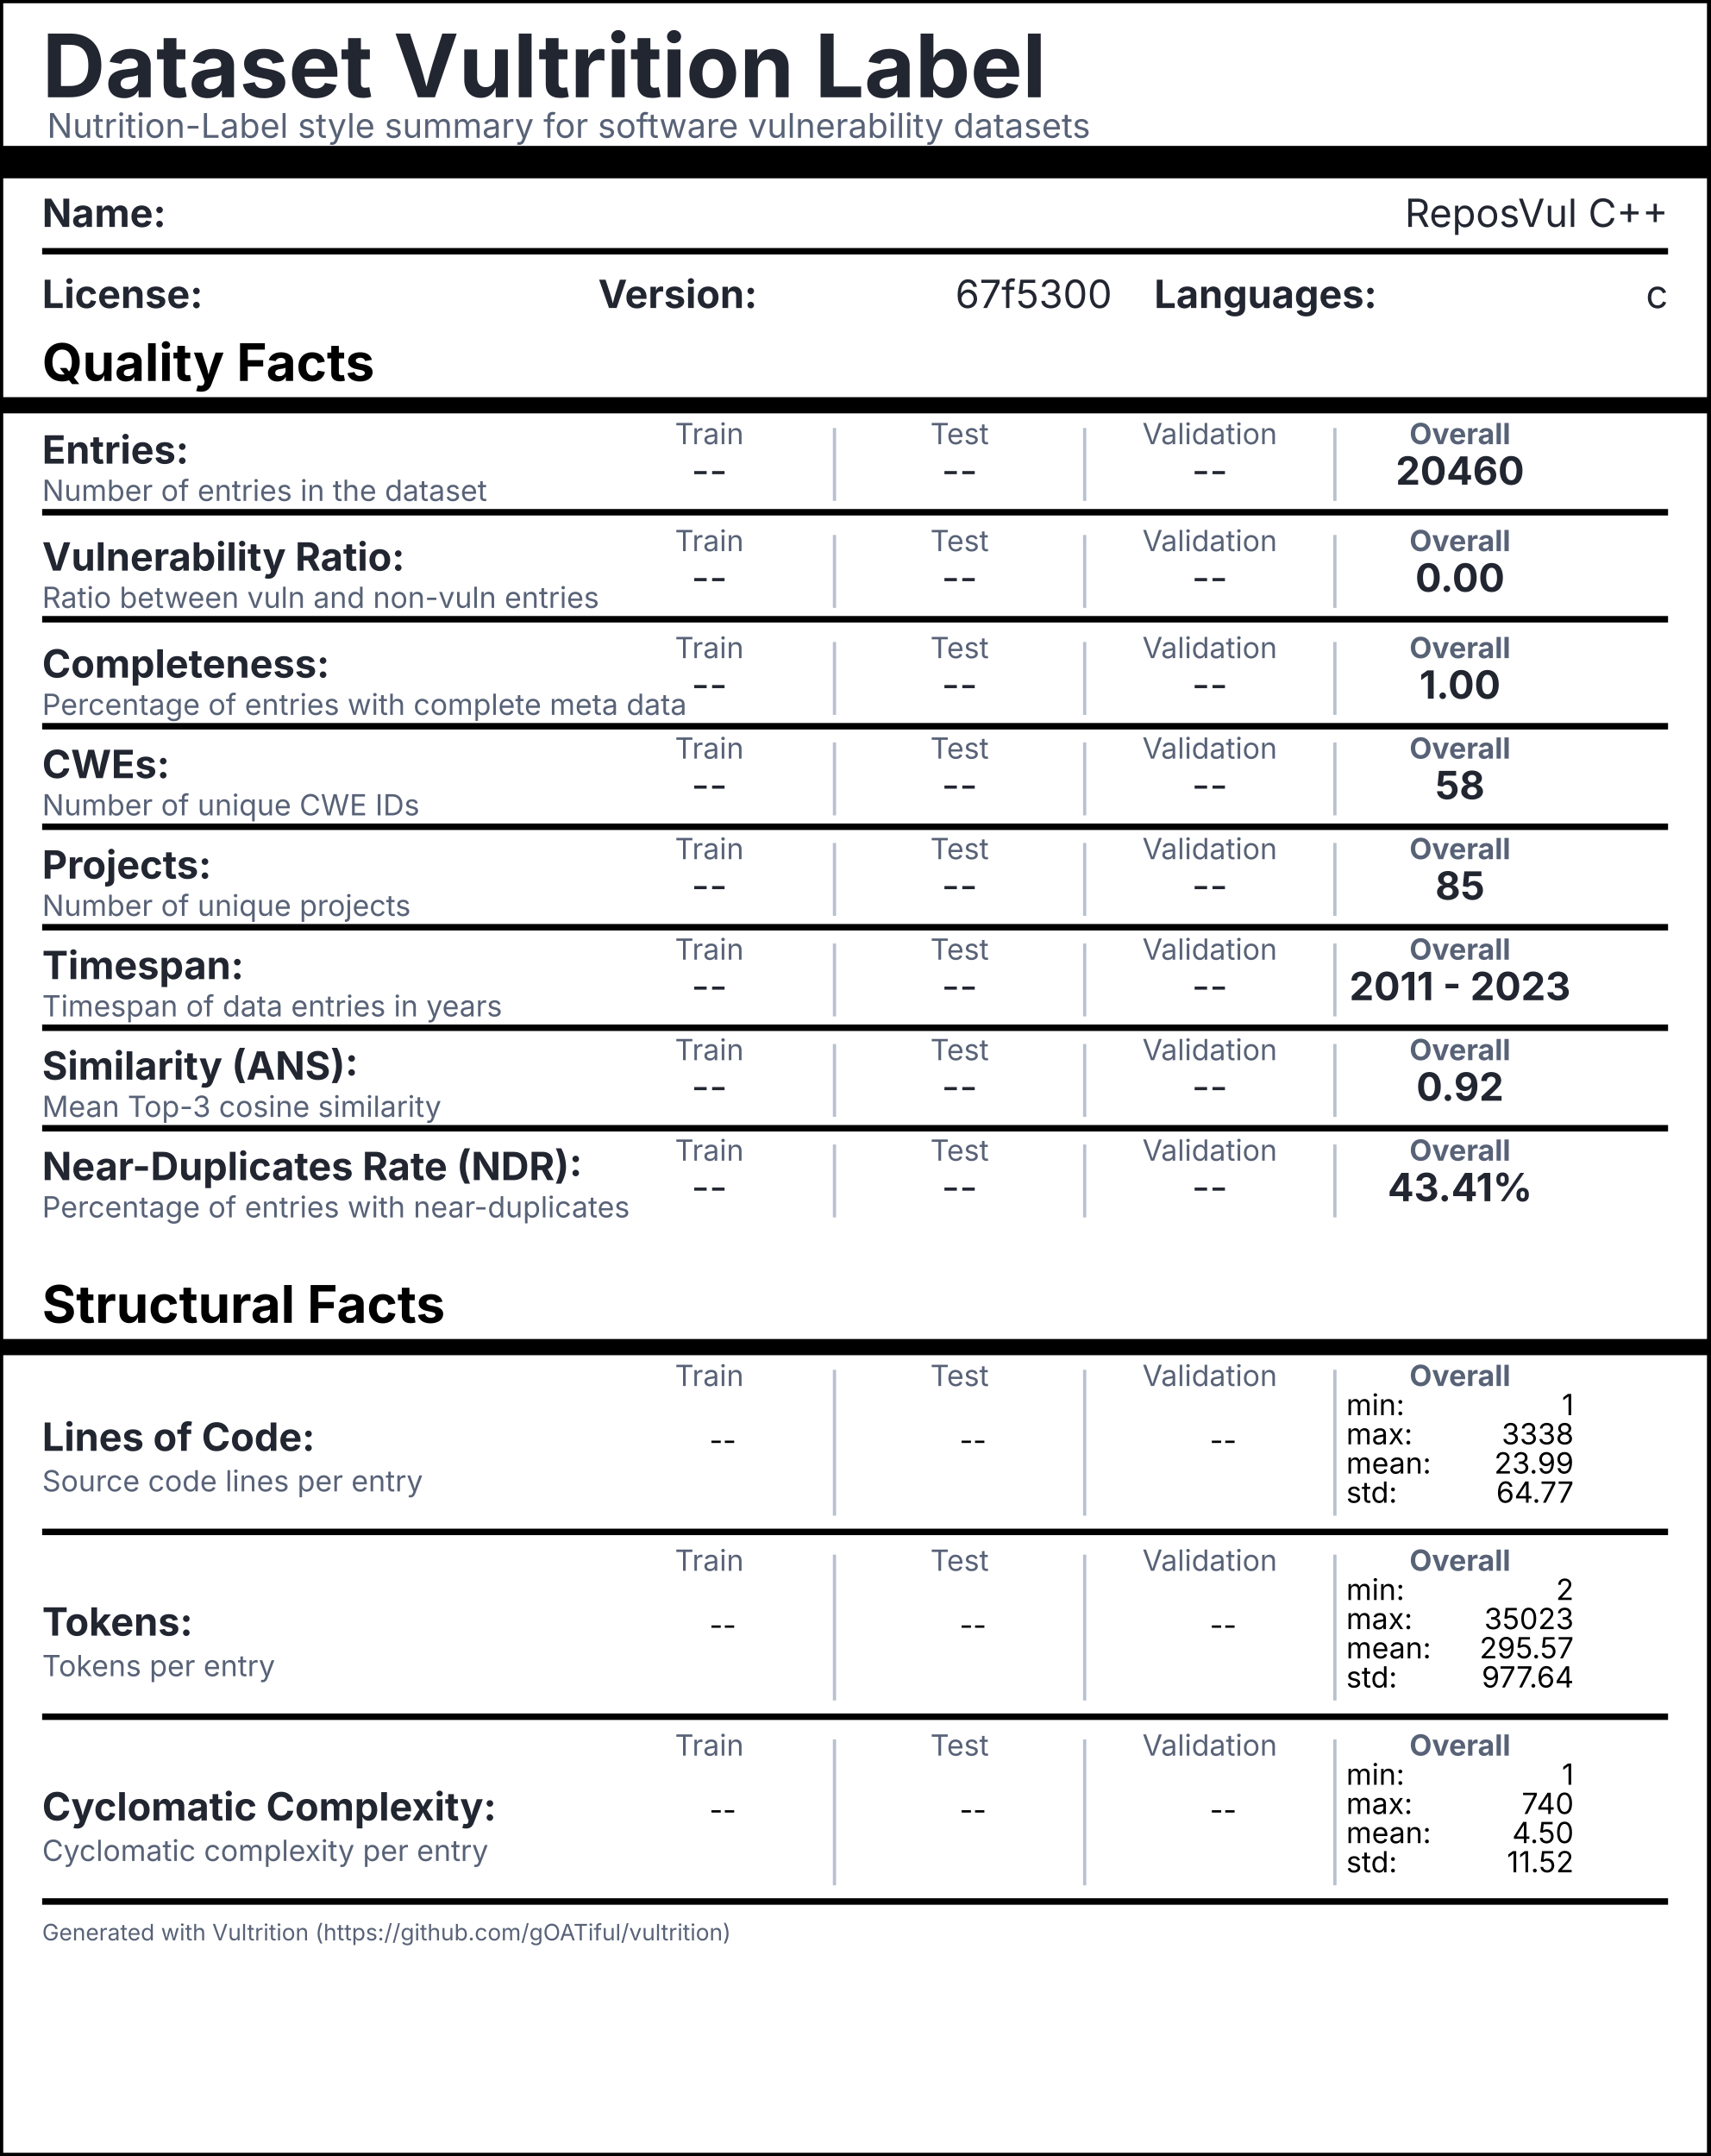
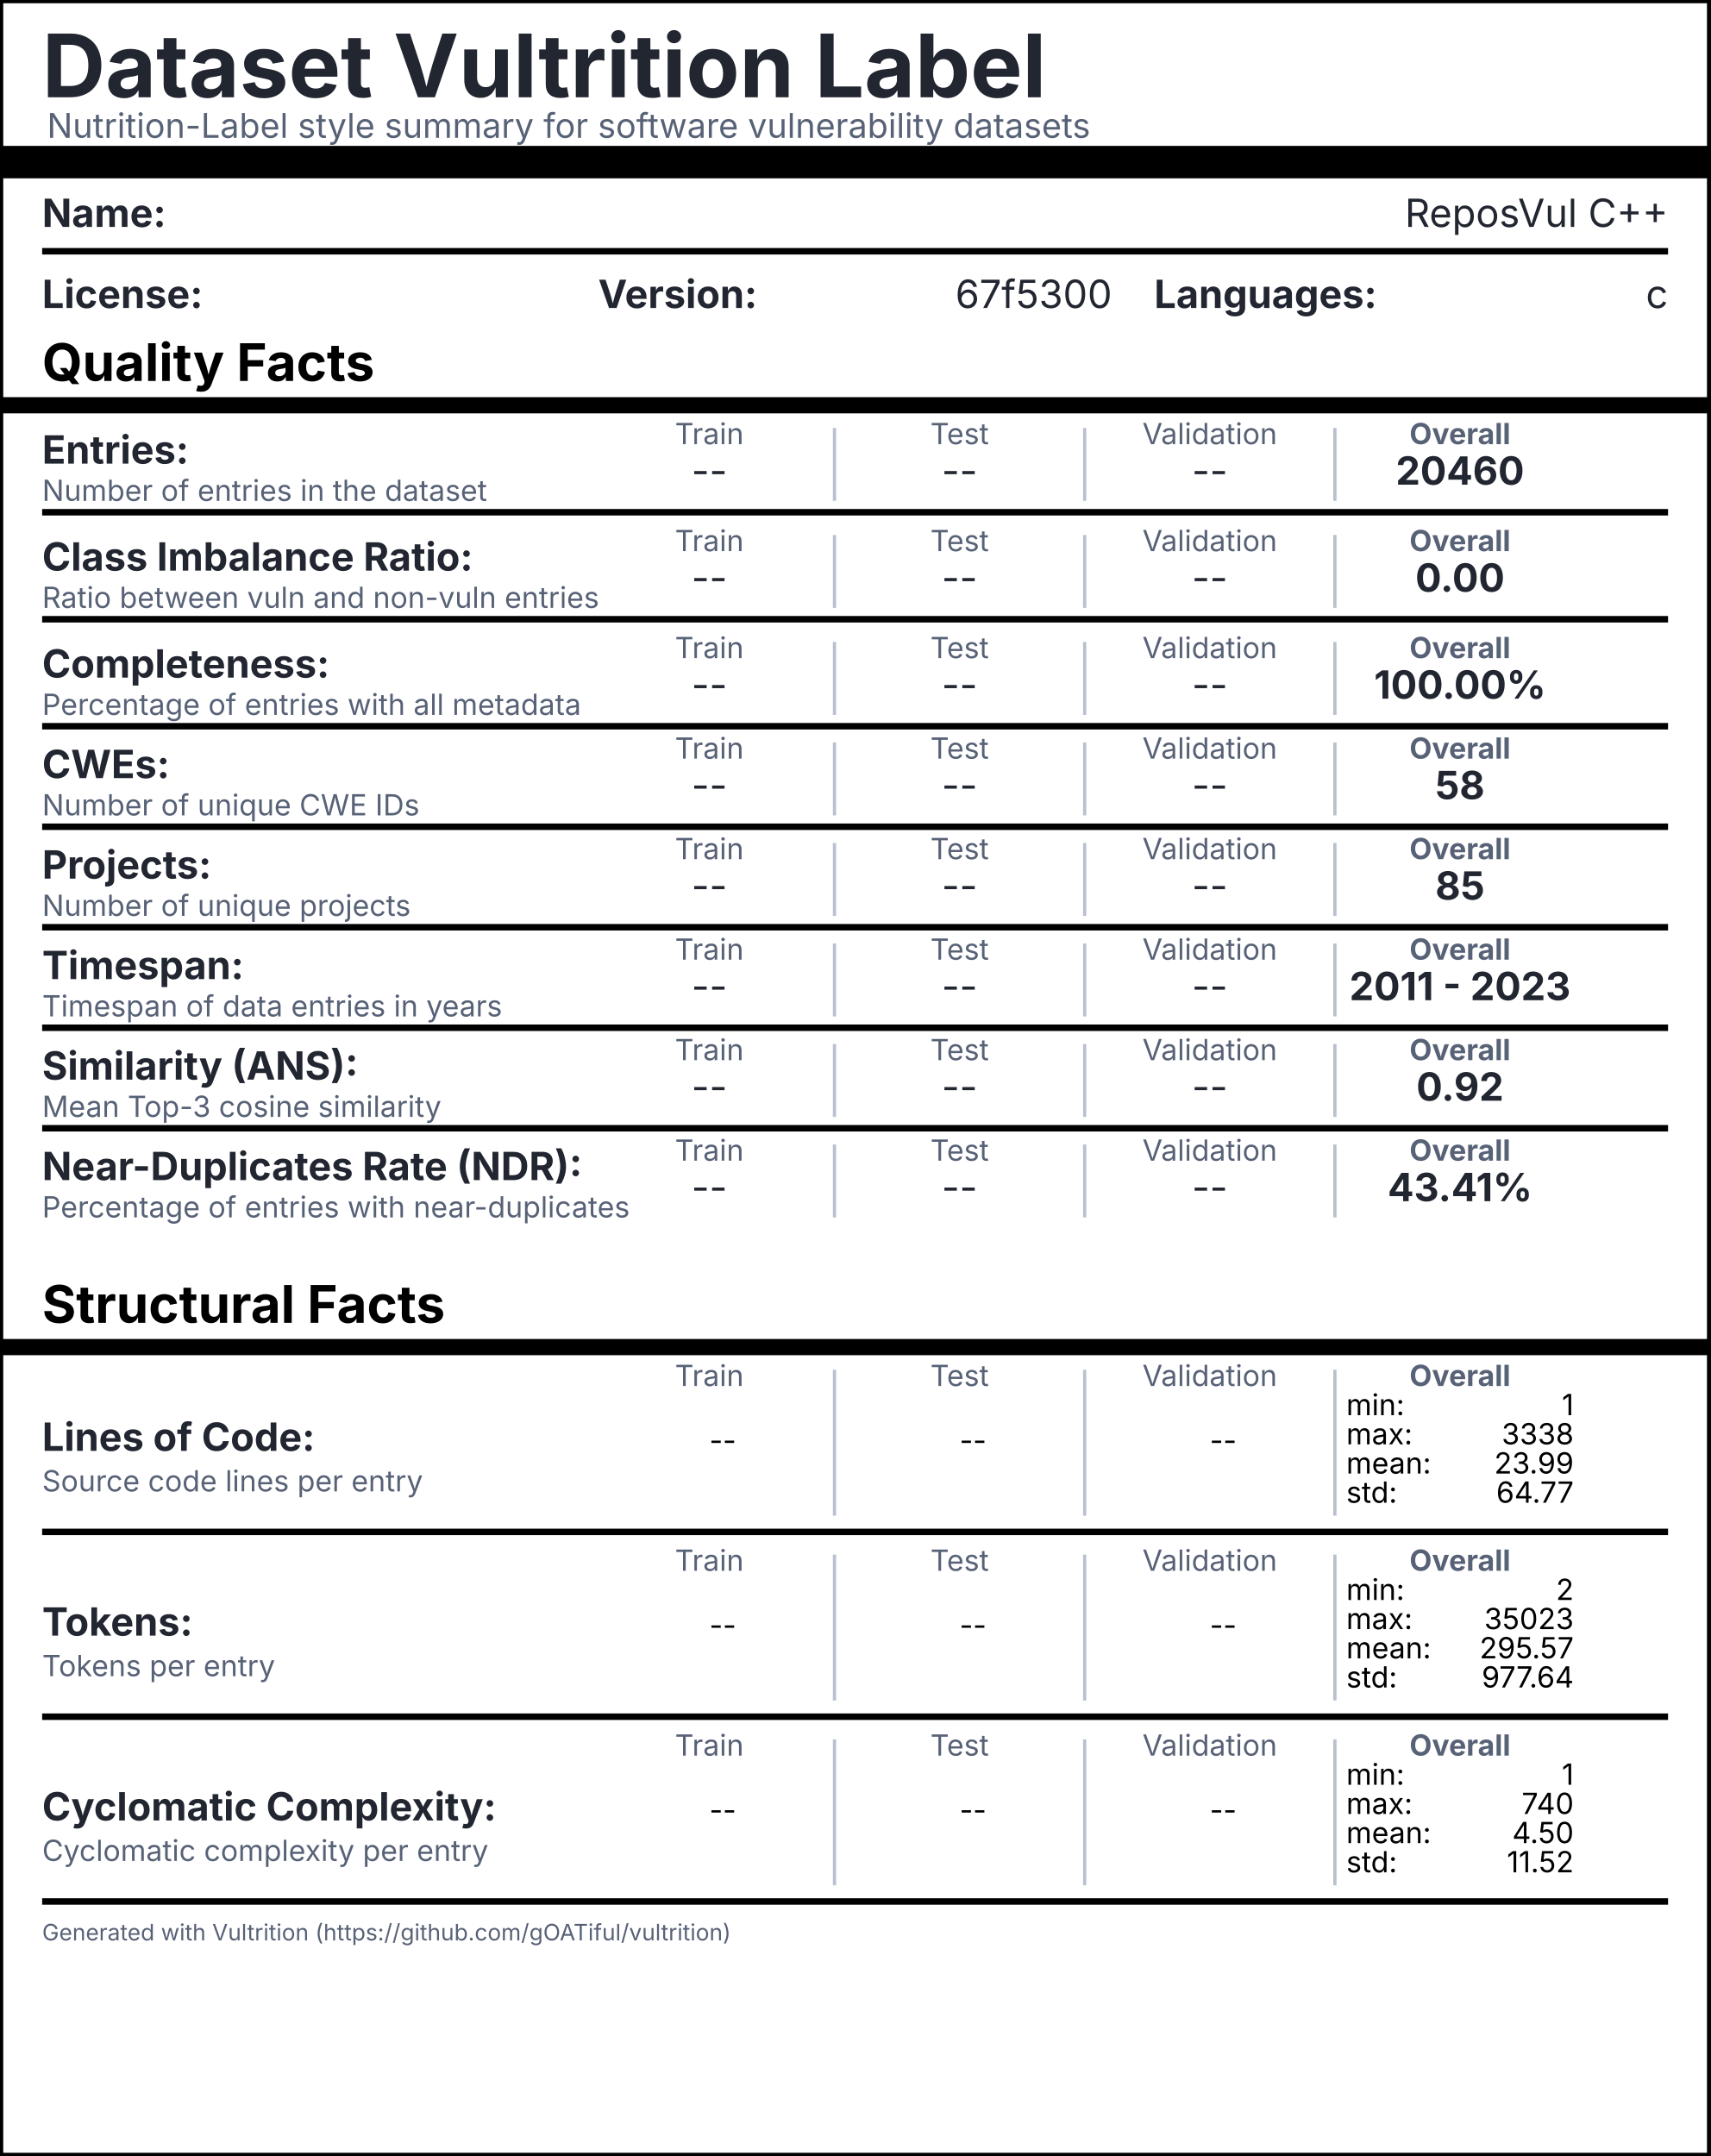
<svg xmlns="http://www.w3.org/2000/svg" baseProfile="tiny" height="1330px" version="1.2" viewBox="0,0,1055,1330" width="1055px">
  <defs />
  <rect fill="#ffffff" height="1330" stroke="#000000" stroke-width="4" width="1055" x="0" y="0" />
  <g />
  <text fill="#222631" font-family="Inter, Arial, Helvetica, sans-serif" font-size="54" font-weight="bold" x="26" y="60">Dataset Vultrition Label</text>
  <text fill="#586277" font-family="Inter, Arial, Helvetica, sans-serif" font-size="21" x="29" y="85">Nutrition-Label style summary for software vulnerability datasets</text>
  <line stroke="#000000" stroke-width="20" x1="0" x2="1055" y1="100" y2="100" />
  <text fill="#222631" font-family="Inter, Arial, Helvetica, sans-serif" font-size="24" font-weight="bold" x="26" y="140">Name:</text>
  <text fill="#222631" font-family="Inter, Arial, Helvetica, sans-serif" font-size="24" text-anchor="end" x="1029" y="140">ReposVul C++</text>
  <line stroke="#000000" stroke-width="4" x1="26" x2="1029" y1="155" y2="155" />
  <text fill="#222631" font-family="Inter, Arial, Helvetica, sans-serif" font-size="24" font-weight="bold" x="26.0" y="190">License:</text>
  <text fill="#222631" font-family="Inter, Arial, Helvetica, sans-serif" font-size="24" text-anchor="end" x="343.0" y="190" />
  <text fill="#222631" font-family="Inter, Arial, Helvetica, sans-serif" font-size="24" font-weight="bold" x="369.0" y="190">Version:</text>
  <text fill="#222631" font-family="Inter, Arial, Helvetica, sans-serif" font-size="24" text-anchor="end" x="686.0" y="190">67f5300</text>
  <text fill="#222631" font-family="Inter, Arial, Helvetica, sans-serif" font-size="24" font-weight="bold" x="712.0" y="190">Languages:</text>
  <text fill="#222631" font-family="Inter, Arial, Helvetica, sans-serif" font-size="24" text-anchor="end" x="1029.0" y="190">c</text>
  <text fill="#000000" font-family="Inter, Arial, Helvetica, sans-serif" font-size="32" font-weight="bold" x="26" y="235">Quality Facts</text>
  <line stroke="#000000" stroke-width="10" x1="0" x2="1055" y1="250" y2="250" />
  <text fill="#222631" font-family="Inter, Arial, Helvetica, sans-serif" font-size="24" font-weight="bold" x="26" y="286">Entries:</text>
  <text fill="#586277" font-family="Inter, Arial, Helvetica, sans-serif" font-size="18" x="26" y="309">Number of entries in the dataset</text>
  <text fill="#586277" font-family="Inter, Arial, Helvetica, sans-serif" font-size="18" font-weight="normal" text-anchor="middle" x="437.6" y="274">Train</text>
  <text fill="#222631" font-family="Inter, Arial, Helvetica, sans-serif" font-size="24" font-weight="normal" text-anchor="middle" x="437.6" y="299">--</text>
  <line stroke="#b9c1cf" stroke-width="2" x1="514.775" x2="514.775" y1="264" y2="309" />
  <text fill="#586277" font-family="Inter, Arial, Helvetica, sans-serif" font-size="18" font-weight="normal" text-anchor="middle" x="591.95" y="274">Test</text>
  <text fill="#222631" font-family="Inter, Arial, Helvetica, sans-serif" font-size="24" font-weight="normal" text-anchor="middle" x="591.95" y="299">--</text>
  <line stroke="#b9c1cf" stroke-width="2" x1="669.125" x2="669.125" y1="264" y2="309" />
  <text fill="#586277" font-family="Inter, Arial, Helvetica, sans-serif" font-size="18" font-weight="normal" text-anchor="middle" x="746.3" y="274">Validation</text>
  <text fill="#222631" font-family="Inter, Arial, Helvetica, sans-serif" font-size="24" font-weight="normal" text-anchor="middle" x="746.3" y="299">--</text>
  <line stroke="#b9c1cf" stroke-width="2" x1="823.475" x2="823.475" y1="264" y2="309" />
  <text fill="#586277" font-family="Inter, Arial, Helvetica, sans-serif" font-size="18" font-weight="bold" text-anchor="middle" x="900.65" y="274">Overall</text>
  <text fill="#222631" font-family="Inter, Arial, Helvetica, sans-serif" font-size="24" font-weight="bold" text-anchor="middle" x="900.65" y="299">20460</text>
  <line stroke="#000000" stroke-width="4" x1="26" x2="1029" y1="316" y2="316" />
-   <text fill="#222631" font-family="Inter, Arial, Helvetica, sans-serif" font-size="24" font-weight="bold" x="26" y="352">Vulnerability Ratio:</text>
+   <text fill="#222631" font-family="Inter, Arial, Helvetica, sans-serif" font-size="24" font-weight="bold" x="26" y="352">Class Imbalance Ratio:</text>
  <text fill="#586277" font-family="Inter, Arial, Helvetica, sans-serif" font-size="18" x="26" y="375">Ratio between vuln and non-vuln entries</text>
  <text fill="#586277" font-family="Inter, Arial, Helvetica, sans-serif" font-size="18" font-weight="normal" text-anchor="middle" x="437.6" y="340">Train</text>
  <text fill="#222631" font-family="Inter, Arial, Helvetica, sans-serif" font-size="24" font-weight="normal" text-anchor="middle" x="437.6" y="365">--</text>
  <line stroke="#b9c1cf" stroke-width="2" x1="514.775" x2="514.775" y1="330" y2="375" />
  <text fill="#586277" font-family="Inter, Arial, Helvetica, sans-serif" font-size="18" font-weight="normal" text-anchor="middle" x="591.95" y="340">Test</text>
  <text fill="#222631" font-family="Inter, Arial, Helvetica, sans-serif" font-size="24" font-weight="normal" text-anchor="middle" x="591.95" y="365">--</text>
  <line stroke="#b9c1cf" stroke-width="2" x1="669.125" x2="669.125" y1="330" y2="375" />
  <text fill="#586277" font-family="Inter, Arial, Helvetica, sans-serif" font-size="18" font-weight="normal" text-anchor="middle" x="746.3" y="340">Validation</text>
  <text fill="#222631" font-family="Inter, Arial, Helvetica, sans-serif" font-size="24" font-weight="normal" text-anchor="middle" x="746.3" y="365">--</text>
  <line stroke="#b9c1cf" stroke-width="2" x1="823.475" x2="823.475" y1="330" y2="375" />
  <text fill="#586277" font-family="Inter, Arial, Helvetica, sans-serif" font-size="18" font-weight="bold" text-anchor="middle" x="900.65" y="340">Overall</text>
  <text fill="#222631" font-family="Inter, Arial, Helvetica, sans-serif" font-size="24" font-weight="bold" text-anchor="middle" x="900.65" y="365">0.00</text>
  <line stroke="#000000" stroke-width="4" x1="26" x2="1029" y1="382" y2="382" />
  <text fill="#222631" font-family="Inter, Arial, Helvetica, sans-serif" font-size="24" font-weight="bold" x="26" y="418">Completeness:</text>
-   <text fill="#586277" font-family="Inter, Arial, Helvetica, sans-serif" font-size="18" x="26" y="441">Percentage of entries with complete meta data</text>
+   <text fill="#586277" font-family="Inter, Arial, Helvetica, sans-serif" font-size="18" x="26" y="441">Percentage of entries with all metadata</text>
  <text fill="#586277" font-family="Inter, Arial, Helvetica, sans-serif" font-size="18" font-weight="normal" text-anchor="middle" x="437.6" y="406">Train</text>
  <text fill="#222631" font-family="Inter, Arial, Helvetica, sans-serif" font-size="24" font-weight="normal" text-anchor="middle" x="437.6" y="431">--</text>
  <line stroke="#b9c1cf" stroke-width="2" x1="514.775" x2="514.775" y1="396" y2="441" />
  <text fill="#586277" font-family="Inter, Arial, Helvetica, sans-serif" font-size="18" font-weight="normal" text-anchor="middle" x="591.95" y="406">Test</text>
  <text fill="#222631" font-family="Inter, Arial, Helvetica, sans-serif" font-size="24" font-weight="normal" text-anchor="middle" x="591.95" y="431">--</text>
  <line stroke="#b9c1cf" stroke-width="2" x1="669.125" x2="669.125" y1="396" y2="441" />
  <text fill="#586277" font-family="Inter, Arial, Helvetica, sans-serif" font-size="18" font-weight="normal" text-anchor="middle" x="746.3" y="406">Validation</text>
  <text fill="#222631" font-family="Inter, Arial, Helvetica, sans-serif" font-size="24" font-weight="normal" text-anchor="middle" x="746.3" y="431">--</text>
  <line stroke="#b9c1cf" stroke-width="2" x1="823.475" x2="823.475" y1="396" y2="441" />
  <text fill="#586277" font-family="Inter, Arial, Helvetica, sans-serif" font-size="18" font-weight="bold" text-anchor="middle" x="900.65" y="406">Overall</text>
-   <text fill="#222631" font-family="Inter, Arial, Helvetica, sans-serif" font-size="24" font-weight="bold" text-anchor="middle" x="900.65" y="431">1.00</text>
+   <text fill="#222631" font-family="Inter, Arial, Helvetica, sans-serif" font-size="24" font-weight="bold" text-anchor="middle" x="900.65" y="431">100.00%</text>
  <line stroke="#000000" stroke-width="4" x1="26" x2="1029" y1="448" y2="448" />
  <text fill="#222631" font-family="Inter, Arial, Helvetica, sans-serif" font-size="24" font-weight="bold" x="26" y="480">CWEs:</text>
  <text fill="#586277" font-family="Inter, Arial, Helvetica, sans-serif" font-size="18" x="26" y="503">Number of unique CWE IDs</text>
  <text fill="#586277" font-family="Inter, Arial, Helvetica, sans-serif" font-size="18" font-weight="normal" text-anchor="middle" x="437.6" y="468">Train</text>
  <text fill="#222631" font-family="Inter, Arial, Helvetica, sans-serif" font-size="24" font-weight="normal" text-anchor="middle" x="437.6" y="493">--</text>
  <line stroke="#b9c1cf" stroke-width="2" x1="514.775" x2="514.775" y1="458" y2="503" />
  <text fill="#586277" font-family="Inter, Arial, Helvetica, sans-serif" font-size="18" font-weight="normal" text-anchor="middle" x="591.95" y="468">Test</text>
  <text fill="#222631" font-family="Inter, Arial, Helvetica, sans-serif" font-size="24" font-weight="normal" text-anchor="middle" x="591.95" y="493">--</text>
  <line stroke="#b9c1cf" stroke-width="2" x1="669.125" x2="669.125" y1="458" y2="503" />
  <text fill="#586277" font-family="Inter, Arial, Helvetica, sans-serif" font-size="18" font-weight="normal" text-anchor="middle" x="746.3" y="468">Validation</text>
  <text fill="#222631" font-family="Inter, Arial, Helvetica, sans-serif" font-size="24" font-weight="normal" text-anchor="middle" x="746.3" y="493">--</text>
  <line stroke="#b9c1cf" stroke-width="2" x1="823.475" x2="823.475" y1="458" y2="503" />
  <text fill="#586277" font-family="Inter, Arial, Helvetica, sans-serif" font-size="18" font-weight="bold" text-anchor="middle" x="900.65" y="468">Overall</text>
  <text fill="#222631" font-family="Inter, Arial, Helvetica, sans-serif" font-size="24" font-weight="bold" text-anchor="middle" x="900.65" y="493">58</text>
  <line stroke="#000000" stroke-width="4" x1="26" x2="1029" y1="510" y2="510" />
  <text fill="#222631" font-family="Inter, Arial, Helvetica, sans-serif" font-size="24" font-weight="bold" x="26" y="542">Projects:</text>
  <text fill="#586277" font-family="Inter, Arial, Helvetica, sans-serif" font-size="18" x="26" y="565">Number of unique projects</text>
  <text fill="#586277" font-family="Inter, Arial, Helvetica, sans-serif" font-size="18" font-weight="normal" text-anchor="middle" x="437.6" y="530">Train</text>
  <text fill="#222631" font-family="Inter, Arial, Helvetica, sans-serif" font-size="24" font-weight="normal" text-anchor="middle" x="437.6" y="555">--</text>
  <line stroke="#b9c1cf" stroke-width="2" x1="514.775" x2="514.775" y1="520" y2="565" />
  <text fill="#586277" font-family="Inter, Arial, Helvetica, sans-serif" font-size="18" font-weight="normal" text-anchor="middle" x="591.95" y="530">Test</text>
  <text fill="#222631" font-family="Inter, Arial, Helvetica, sans-serif" font-size="24" font-weight="normal" text-anchor="middle" x="591.95" y="555">--</text>
  <line stroke="#b9c1cf" stroke-width="2" x1="669.125" x2="669.125" y1="520" y2="565" />
  <text fill="#586277" font-family="Inter, Arial, Helvetica, sans-serif" font-size="18" font-weight="normal" text-anchor="middle" x="746.3" y="530">Validation</text>
  <text fill="#222631" font-family="Inter, Arial, Helvetica, sans-serif" font-size="24" font-weight="normal" text-anchor="middle" x="746.3" y="555">--</text>
  <line stroke="#b9c1cf" stroke-width="2" x1="823.475" x2="823.475" y1="520" y2="565" />
  <text fill="#586277" font-family="Inter, Arial, Helvetica, sans-serif" font-size="18" font-weight="bold" text-anchor="middle" x="900.65" y="530">Overall</text>
  <text fill="#222631" font-family="Inter, Arial, Helvetica, sans-serif" font-size="24" font-weight="bold" text-anchor="middle" x="900.65" y="555">85</text>
  <line stroke="#000000" stroke-width="4" x1="26" x2="1029" y1="572" y2="572" />
  <text fill="#222631" font-family="Inter, Arial, Helvetica, sans-serif" font-size="24" font-weight="bold" x="26" y="604">Timespan:</text>
  <text fill="#586277" font-family="Inter, Arial, Helvetica, sans-serif" font-size="18" x="26" y="627">Timespan of data entries in years</text>
  <text fill="#586277" font-family="Inter, Arial, Helvetica, sans-serif" font-size="18" font-weight="normal" text-anchor="middle" x="437.6" y="592">Train</text>
  <text fill="#222631" font-family="Inter, Arial, Helvetica, sans-serif" font-size="24" font-weight="normal" text-anchor="middle" x="437.6" y="617">--</text>
  <line stroke="#b9c1cf" stroke-width="2" x1="514.775" x2="514.775" y1="582" y2="627" />
  <text fill="#586277" font-family="Inter, Arial, Helvetica, sans-serif" font-size="18" font-weight="normal" text-anchor="middle" x="591.95" y="592">Test</text>
  <text fill="#222631" font-family="Inter, Arial, Helvetica, sans-serif" font-size="24" font-weight="normal" text-anchor="middle" x="591.95" y="617">--</text>
  <line stroke="#b9c1cf" stroke-width="2" x1="669.125" x2="669.125" y1="582" y2="627" />
  <text fill="#586277" font-family="Inter, Arial, Helvetica, sans-serif" font-size="18" font-weight="normal" text-anchor="middle" x="746.3" y="592">Validation</text>
  <text fill="#222631" font-family="Inter, Arial, Helvetica, sans-serif" font-size="24" font-weight="normal" text-anchor="middle" x="746.3" y="617">--</text>
  <line stroke="#b9c1cf" stroke-width="2" x1="823.475" x2="823.475" y1="582" y2="627" />
  <text fill="#586277" font-family="Inter, Arial, Helvetica, sans-serif" font-size="18" font-weight="bold" text-anchor="middle" x="900.65" y="592">Overall</text>
  <text fill="#222631" font-family="Inter, Arial, Helvetica, sans-serif" font-size="24" font-weight="bold" text-anchor="middle" x="900.65" y="617">2011 - 2023</text>
  <line stroke="#000000" stroke-width="4" x1="26" x2="1029" y1="634" y2="634" />
  <text fill="#222631" font-family="Inter, Arial, Helvetica, sans-serif" font-size="24" font-weight="bold" x="26" y="666">Similarity (ANS):</text>
  <text fill="#586277" font-family="Inter, Arial, Helvetica, sans-serif" font-size="18" x="26" y="689">Mean Top-3 cosine similarity</text>
  <text fill="#586277" font-family="Inter, Arial, Helvetica, sans-serif" font-size="18" font-weight="normal" text-anchor="middle" x="437.6" y="654">Train</text>
  <text fill="#222631" font-family="Inter, Arial, Helvetica, sans-serif" font-size="24" font-weight="normal" text-anchor="middle" x="437.6" y="679">--</text>
  <line stroke="#b9c1cf" stroke-width="2" x1="514.775" x2="514.775" y1="644" y2="689" />
  <text fill="#586277" font-family="Inter, Arial, Helvetica, sans-serif" font-size="18" font-weight="normal" text-anchor="middle" x="591.95" y="654">Test</text>
  <text fill="#222631" font-family="Inter, Arial, Helvetica, sans-serif" font-size="24" font-weight="normal" text-anchor="middle" x="591.95" y="679">--</text>
  <line stroke="#b9c1cf" stroke-width="2" x1="669.125" x2="669.125" y1="644" y2="689" />
  <text fill="#586277" font-family="Inter, Arial, Helvetica, sans-serif" font-size="18" font-weight="normal" text-anchor="middle" x="746.3" y="654">Validation</text>
  <text fill="#222631" font-family="Inter, Arial, Helvetica, sans-serif" font-size="24" font-weight="normal" text-anchor="middle" x="746.3" y="679">--</text>
  <line stroke="#b9c1cf" stroke-width="2" x1="823.475" x2="823.475" y1="644" y2="689" />
  <text fill="#586277" font-family="Inter, Arial, Helvetica, sans-serif" font-size="18" font-weight="bold" text-anchor="middle" x="900.65" y="654">Overall</text>
  <text fill="#222631" font-family="Inter, Arial, Helvetica, sans-serif" font-size="24" font-weight="bold" text-anchor="middle" x="900.65" y="679">0.92</text>
  <line stroke="#000000" stroke-width="4" x1="26" x2="1029" y1="696" y2="696" />
  <text fill="#222631" font-family="Inter, Arial, Helvetica, sans-serif" font-size="24" font-weight="bold" x="26" y="728">Near-Duplicates Rate (NDR):</text>
  <text fill="#586277" font-family="Inter, Arial, Helvetica, sans-serif" font-size="18" x="26" y="751">Percentage of entries with near-duplicates</text>
  <text fill="#586277" font-family="Inter, Arial, Helvetica, sans-serif" font-size="18" font-weight="normal" text-anchor="middle" x="437.6" y="716">Train</text>
  <text fill="#222631" font-family="Inter, Arial, Helvetica, sans-serif" font-size="24" font-weight="normal" text-anchor="middle" x="437.6" y="741">--</text>
  <line stroke="#b9c1cf" stroke-width="2" x1="514.775" x2="514.775" y1="706" y2="751" />
  <text fill="#586277" font-family="Inter, Arial, Helvetica, sans-serif" font-size="18" font-weight="normal" text-anchor="middle" x="591.95" y="716">Test</text>
  <text fill="#222631" font-family="Inter, Arial, Helvetica, sans-serif" font-size="24" font-weight="normal" text-anchor="middle" x="591.95" y="741">--</text>
  <line stroke="#b9c1cf" stroke-width="2" x1="669.125" x2="669.125" y1="706" y2="751" />
  <text fill="#586277" font-family="Inter, Arial, Helvetica, sans-serif" font-size="18" font-weight="normal" text-anchor="middle" x="746.3" y="716">Validation</text>
  <text fill="#222631" font-family="Inter, Arial, Helvetica, sans-serif" font-size="24" font-weight="normal" text-anchor="middle" x="746.3" y="741">--</text>
  <line stroke="#b9c1cf" stroke-width="2" x1="823.475" x2="823.475" y1="706" y2="751" />
  <text fill="#586277" font-family="Inter, Arial, Helvetica, sans-serif" font-size="18" font-weight="bold" text-anchor="middle" x="900.65" y="716">Overall</text>
  <text fill="#222631" font-family="Inter, Arial, Helvetica, sans-serif" font-size="24" font-weight="bold" text-anchor="middle" x="900.65" y="741">43.41%</text>
  <text fill="#000000" font-family="Inter, Arial, Helvetica, sans-serif" font-size="32" font-weight="bold" x="26" y="816">Structural Facts</text>
  <line stroke="#000000" stroke-width="10" x1="0" x2="1055" y1="831" y2="831" />
  <text fill="#222631" font-family="Inter, Arial, Helvetica, sans-serif" font-size="24" font-weight="bold" x="26" y="895">Lines of Code:</text>
  <text fill="#586277" font-family="Inter, Arial, Helvetica, sans-serif" font-size="18" x="26" y="920">Source code lines per entry</text>
  <line stroke="#b9c1cf" stroke-width="2" x1="514.775" x2="514.775" y1="845" y2="935" />
  <text fill="#586277" font-family="Inter, Arial, Helvetica, sans-serif" font-size="18" font-weight="normal" text-anchor="middle" x="437.6" y="855">Train</text>
  <text fill="#000000" font-family="Inter, Arial, Helvetica, sans-serif" font-size="18" x="437.6" y="895">--</text>
  <line stroke="#b9c1cf" stroke-width="2" x1="669.125" x2="669.125" y1="845" y2="935" />
  <text fill="#586277" font-family="Inter, Arial, Helvetica, sans-serif" font-size="18" font-weight="normal" text-anchor="middle" x="591.95" y="855">Test</text>
  <text fill="#000000" font-family="Inter, Arial, Helvetica, sans-serif" font-size="18" x="591.95" y="895">--</text>
  <line stroke="#b9c1cf" stroke-width="2" x1="823.475" x2="823.475" y1="845" y2="935" />
  <text fill="#586277" font-family="Inter, Arial, Helvetica, sans-serif" font-size="18" font-weight="normal" text-anchor="middle" x="746.3" y="855">Validation</text>
  <text fill="#000000" font-family="Inter, Arial, Helvetica, sans-serif" font-size="18" x="746.3" y="895">--</text>
  <text fill="#586277" font-family="Inter, Arial, Helvetica, sans-serif" font-size="18" font-weight="bold" text-anchor="middle" x="900.65" y="855">Overall</text>
  <text fill="#000000" font-family="Inter, Arial, Helvetica, sans-serif" font-size="18" x="830.475" y="873">min:</text>
  <text fill="#000000" font-family="Inter, Arial, Helvetica, sans-serif" font-size="18" text-anchor="end" x="970.825" y="873">1</text>
  <text fill="#000000" font-family="Inter, Arial, Helvetica, sans-serif" font-size="18" x="830.475" y="891">max:</text>
  <text fill="#000000" font-family="Inter, Arial, Helvetica, sans-serif" font-size="18" text-anchor="end" x="970.825" y="891">3338</text>
  <text fill="#000000" font-family="Inter, Arial, Helvetica, sans-serif" font-size="18" x="830.475" y="909">mean:</text>
  <text fill="#000000" font-family="Inter, Arial, Helvetica, sans-serif" font-size="18" text-anchor="end" x="970.825" y="909">23.99</text>
  <text fill="#000000" font-family="Inter, Arial, Helvetica, sans-serif" font-size="18" x="830.475" y="927">std:</text>
  <text fill="#000000" font-family="Inter, Arial, Helvetica, sans-serif" font-size="18" text-anchor="end" x="970.825" y="927">64.77</text>
  <line stroke="#000000" stroke-width="4" x1="26" x2="1029" y1="945" y2="945" />
  <text fill="#222631" font-family="Inter, Arial, Helvetica, sans-serif" font-size="24" font-weight="bold" x="26" y="1009">Tokens:</text>
  <text fill="#586277" font-family="Inter, Arial, Helvetica, sans-serif" font-size="18" x="26" y="1034">Tokens per entry</text>
  <line stroke="#b9c1cf" stroke-width="2" x1="514.775" x2="514.775" y1="959" y2="1049" />
  <text fill="#586277" font-family="Inter, Arial, Helvetica, sans-serif" font-size="18" font-weight="normal" text-anchor="middle" x="437.6" y="969">Train</text>
  <text fill="#000000" font-family="Inter, Arial, Helvetica, sans-serif" font-size="18" x="437.6" y="1009">--</text>
  <line stroke="#b9c1cf" stroke-width="2" x1="669.125" x2="669.125" y1="959" y2="1049" />
  <text fill="#586277" font-family="Inter, Arial, Helvetica, sans-serif" font-size="18" font-weight="normal" text-anchor="middle" x="591.95" y="969">Test</text>
  <text fill="#000000" font-family="Inter, Arial, Helvetica, sans-serif" font-size="18" x="591.95" y="1009">--</text>
  <line stroke="#b9c1cf" stroke-width="2" x1="823.475" x2="823.475" y1="959" y2="1049" />
  <text fill="#586277" font-family="Inter, Arial, Helvetica, sans-serif" font-size="18" font-weight="normal" text-anchor="middle" x="746.3" y="969">Validation</text>
  <text fill="#000000" font-family="Inter, Arial, Helvetica, sans-serif" font-size="18" x="746.3" y="1009">--</text>
  <text fill="#586277" font-family="Inter, Arial, Helvetica, sans-serif" font-size="18" font-weight="bold" text-anchor="middle" x="900.65" y="969">Overall</text>
  <text fill="#000000" font-family="Inter, Arial, Helvetica, sans-serif" font-size="18" x="830.475" y="987">min:</text>
  <text fill="#000000" font-family="Inter, Arial, Helvetica, sans-serif" font-size="18" text-anchor="end" x="970.825" y="987">2</text>
  <text fill="#000000" font-family="Inter, Arial, Helvetica, sans-serif" font-size="18" x="830.475" y="1005">max:</text>
  <text fill="#000000" font-family="Inter, Arial, Helvetica, sans-serif" font-size="18" text-anchor="end" x="970.825" y="1005">35023</text>
  <text fill="#000000" font-family="Inter, Arial, Helvetica, sans-serif" font-size="18" x="830.475" y="1023">mean:</text>
  <text fill="#000000" font-family="Inter, Arial, Helvetica, sans-serif" font-size="18" text-anchor="end" x="970.825" y="1023">295.57</text>
  <text fill="#000000" font-family="Inter, Arial, Helvetica, sans-serif" font-size="18" x="830.475" y="1041">std:</text>
  <text fill="#000000" font-family="Inter, Arial, Helvetica, sans-serif" font-size="18" text-anchor="end" x="970.825" y="1041">977.64</text>
  <line stroke="#000000" stroke-width="4" x1="26" x2="1029" y1="1059" y2="1059" />
  <text fill="#222631" font-family="Inter, Arial, Helvetica, sans-serif" font-size="24" font-weight="bold" x="26" y="1123">Cyclomatic Complexity:</text>
  <text fill="#586277" font-family="Inter, Arial, Helvetica, sans-serif" font-size="18" x="26" y="1148">Cyclomatic complexity per entry</text>
  <line stroke="#b9c1cf" stroke-width="2" x1="514.775" x2="514.775" y1="1073" y2="1163" />
  <text fill="#586277" font-family="Inter, Arial, Helvetica, sans-serif" font-size="18" font-weight="normal" text-anchor="middle" x="437.6" y="1083">Train</text>
  <text fill="#000000" font-family="Inter, Arial, Helvetica, sans-serif" font-size="18" x="437.6" y="1123">--</text>
  <line stroke="#b9c1cf" stroke-width="2" x1="669.125" x2="669.125" y1="1073" y2="1163" />
  <text fill="#586277" font-family="Inter, Arial, Helvetica, sans-serif" font-size="18" font-weight="normal" text-anchor="middle" x="591.95" y="1083">Test</text>
  <text fill="#000000" font-family="Inter, Arial, Helvetica, sans-serif" font-size="18" x="591.95" y="1123">--</text>
  <line stroke="#b9c1cf" stroke-width="2" x1="823.475" x2="823.475" y1="1073" y2="1163" />
  <text fill="#586277" font-family="Inter, Arial, Helvetica, sans-serif" font-size="18" font-weight="normal" text-anchor="middle" x="746.3" y="1083">Validation</text>
  <text fill="#000000" font-family="Inter, Arial, Helvetica, sans-serif" font-size="18" x="746.3" y="1123">--</text>
  <text fill="#586277" font-family="Inter, Arial, Helvetica, sans-serif" font-size="18" font-weight="bold" text-anchor="middle" x="900.65" y="1083">Overall</text>
  <text fill="#000000" font-family="Inter, Arial, Helvetica, sans-serif" font-size="18" x="830.475" y="1101">min:</text>
  <text fill="#000000" font-family="Inter, Arial, Helvetica, sans-serif" font-size="18" text-anchor="end" x="970.825" y="1101">1</text>
  <text fill="#000000" font-family="Inter, Arial, Helvetica, sans-serif" font-size="18" x="830.475" y="1119">max:</text>
  <text fill="#000000" font-family="Inter, Arial, Helvetica, sans-serif" font-size="18" text-anchor="end" x="970.825" y="1119">740</text>
  <text fill="#000000" font-family="Inter, Arial, Helvetica, sans-serif" font-size="18" x="830.475" y="1137">mean:</text>
  <text fill="#000000" font-family="Inter, Arial, Helvetica, sans-serif" font-size="18" text-anchor="end" x="970.825" y="1137">4.50</text>
  <text fill="#000000" font-family="Inter, Arial, Helvetica, sans-serif" font-size="18" x="830.475" y="1155">std:</text>
  <text fill="#000000" font-family="Inter, Arial, Helvetica, sans-serif" font-size="18" text-anchor="end" x="970.825" y="1155">11.52</text>
  <line stroke="#000000" stroke-width="4" x1="26" x2="1029" y1="1173" y2="1173" />
  <text fill="#586277" font-family="Inter, Arial, Helvetica, sans-serif" font-size="14" x="26" y="1197">Generated with Vultrition (https://github.com/gOATiful/vultrition)</text>
</svg>
